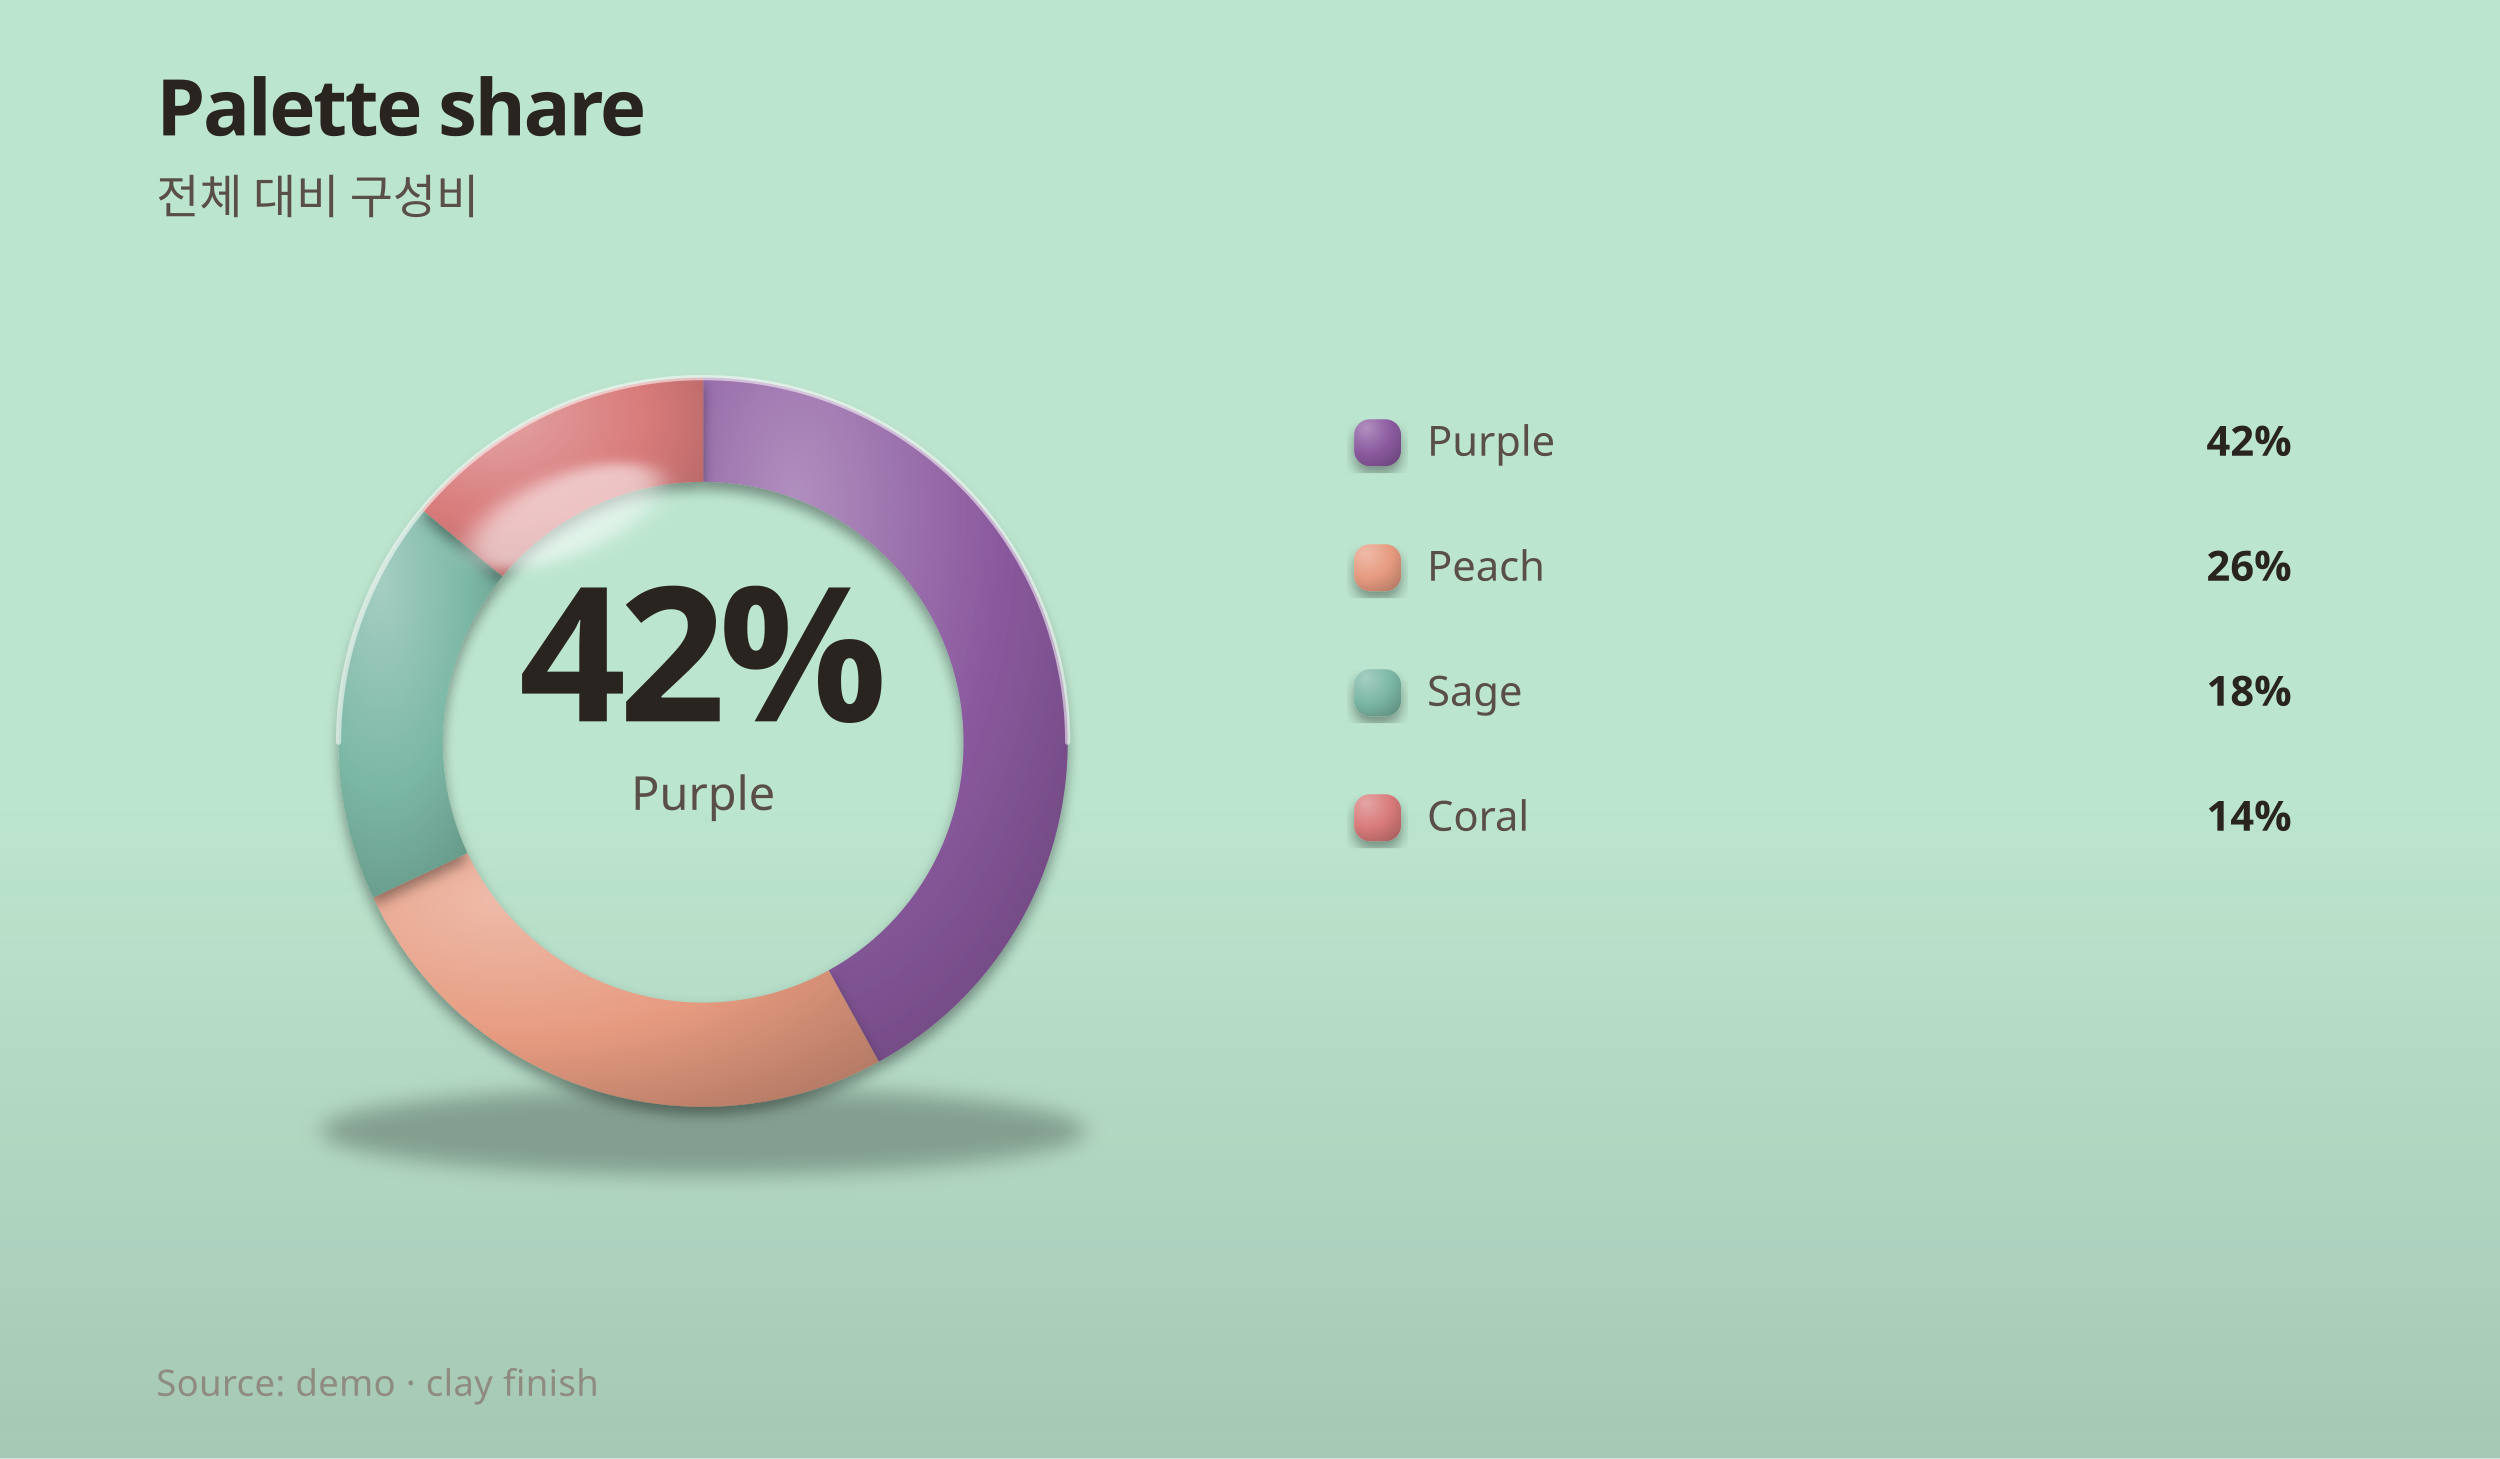
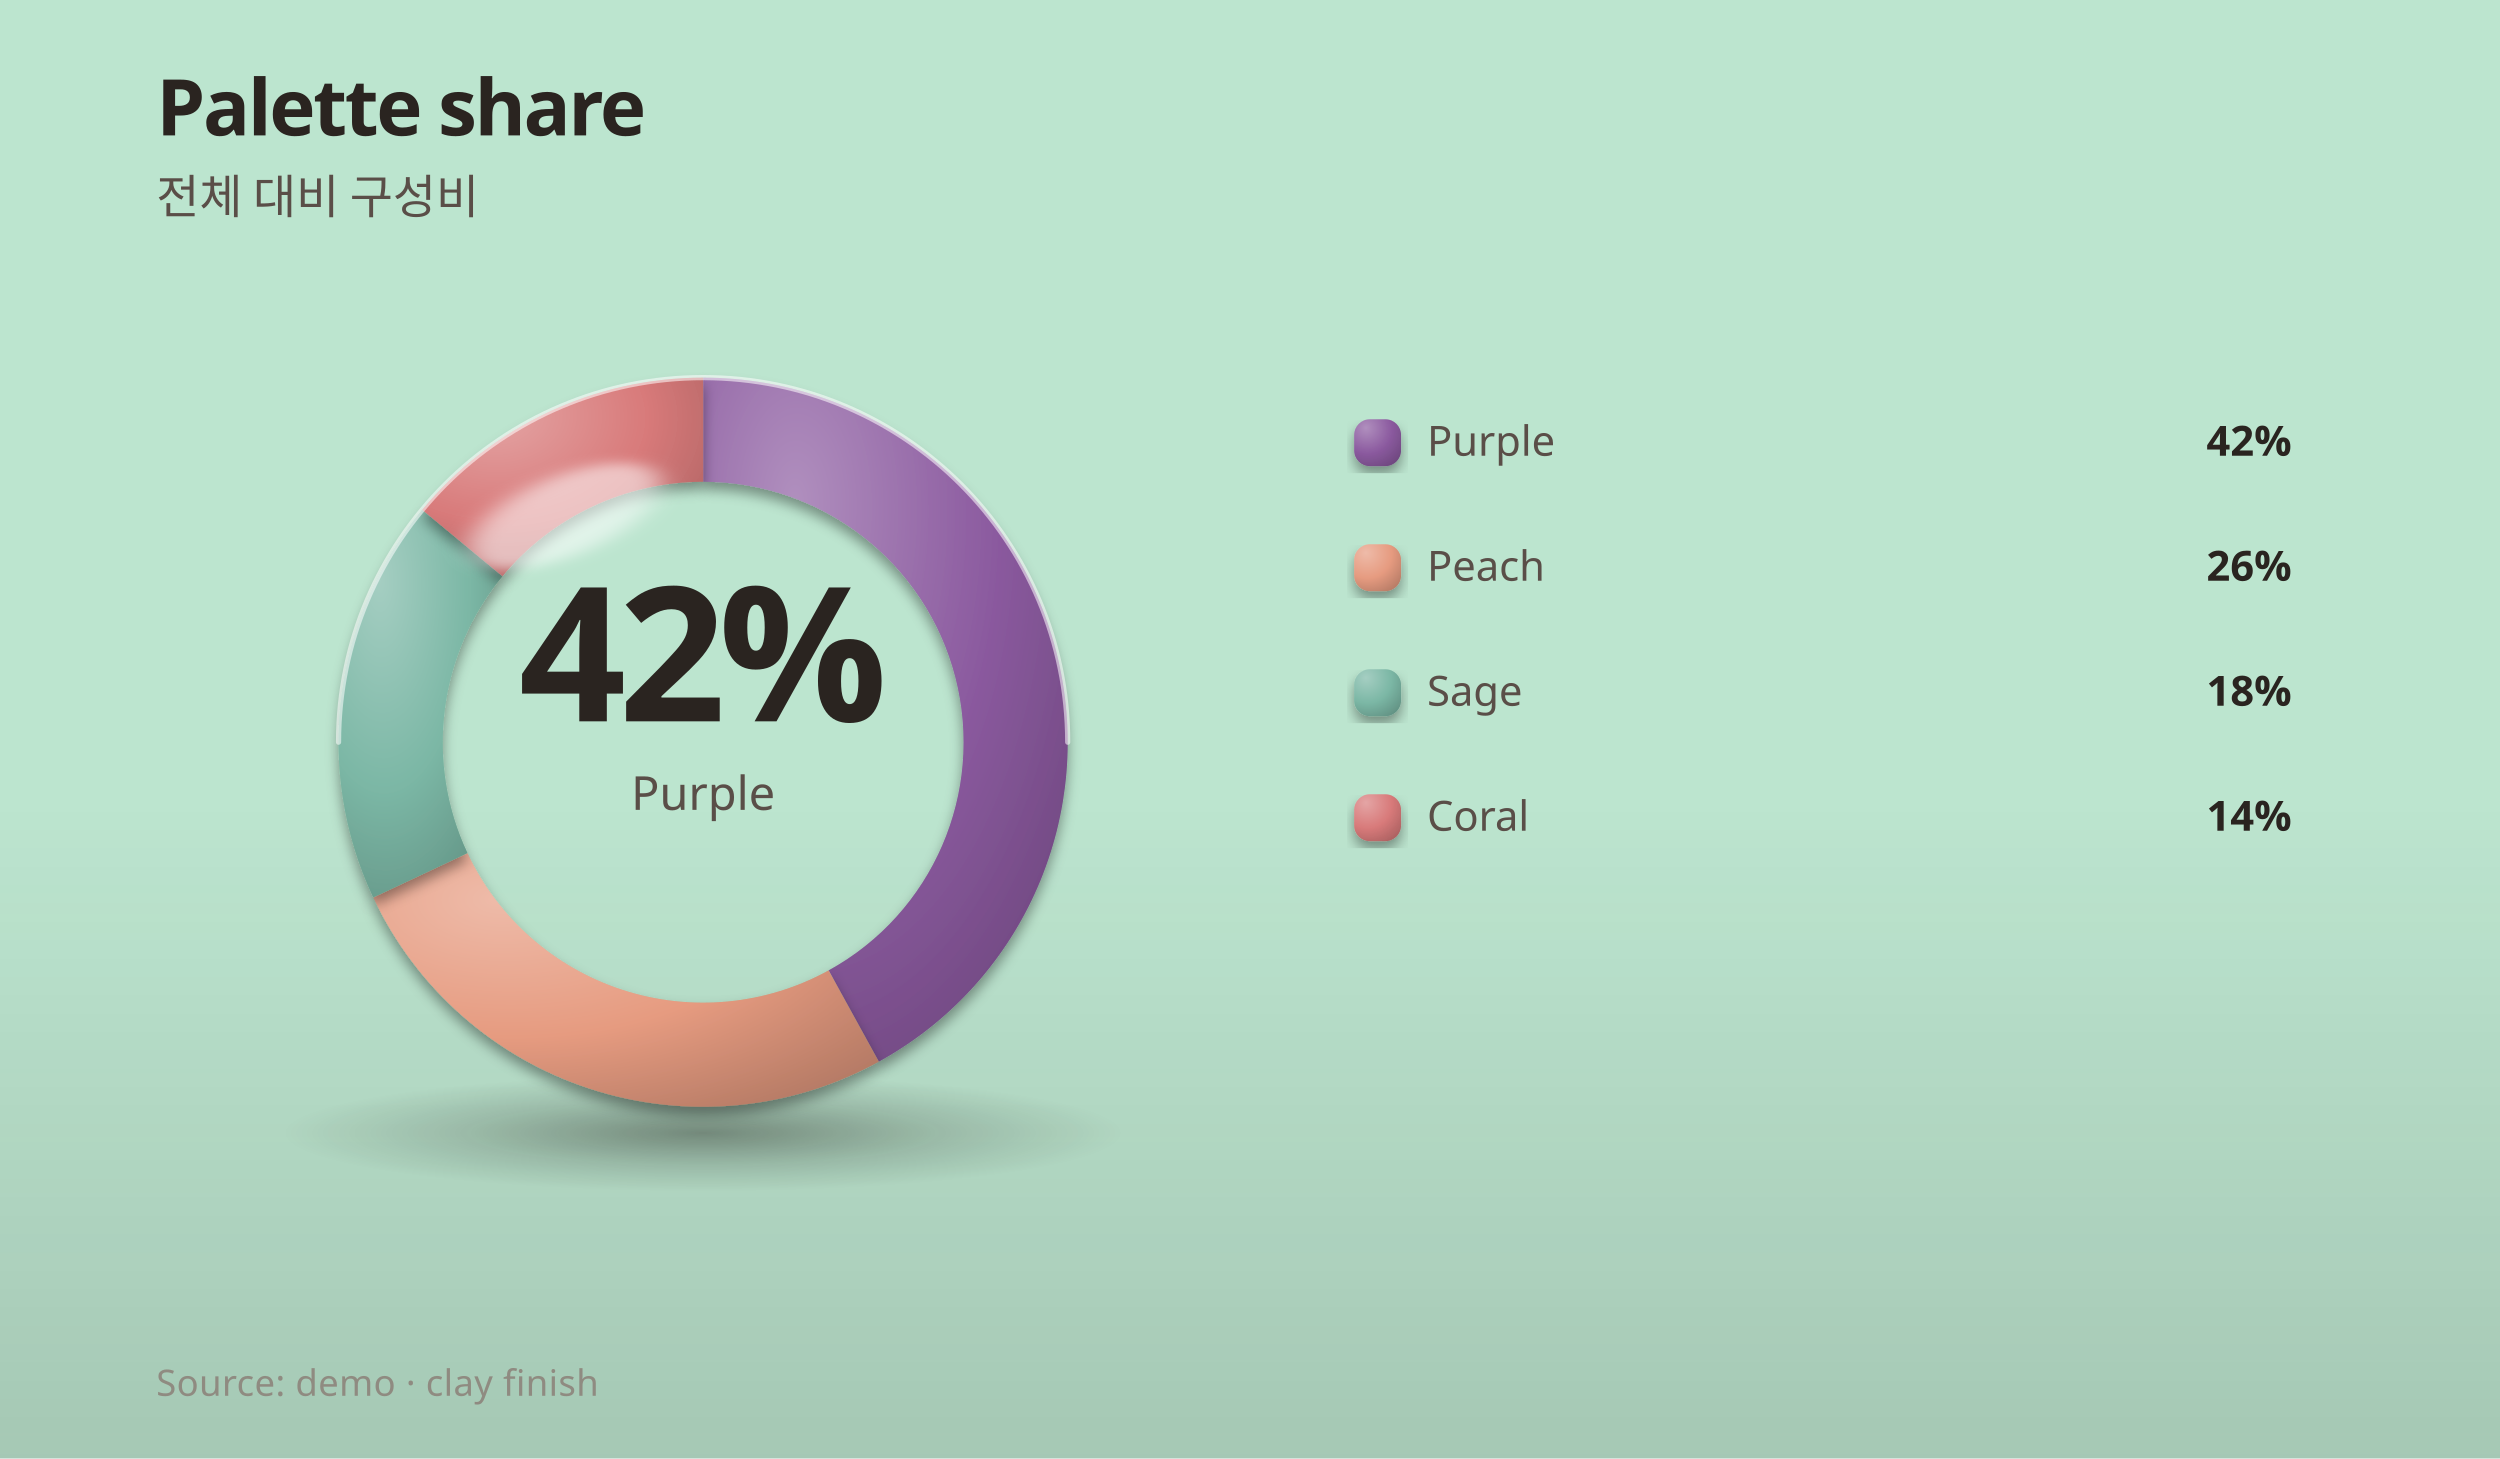
<svg xmlns="http://www.w3.org/2000/svg" width="960" height="560" viewBox="0 0 960 560" fill="none">
  <style>.cg-root .title{font:700 30px 'Space Grotesk', 'Pretendard', 'Apple SD Gothic Neo', sans-serif; fill:#2a2420; letter-spacing:-0.03em;}.cg-root .subtitle{font:500 18px 'Space Grotesk', 'Pretendard', 'Apple SD Gothic Neo', sans-serif; fill:#5a4e48;}.cg-root .label,.cg-root .axis,.cg-root .header,.cg-root .cell{font:500 16px 'Space Grotesk', 'Pretendard', 'Apple SD Gothic Neo', sans-serif; fill:#5a4e48;}.cg-root .value{font:700 16px 'Space Grotesk', 'Pretendard', 'Apple SD Gothic Neo', sans-serif; fill:#2a2420;}.cg-root .header{font-weight:700; fill:#2a2420;}.cg-root .tick{font:500 14px 'Space Grotesk', 'Pretendard', 'Apple SD Gothic Neo', sans-serif; fill:#8a7d75;}.cg-root .source{font:500 14px 'Space Grotesk', 'Pretendard', 'Apple SD Gothic Neo', sans-serif; fill:#8a7d75; letter-spacing:0.01em;}.cg-root .stat{font:800 72px 'Space Grotesk', 'Pretendard', 'Apple SD Gothic Neo', sans-serif; fill:#2a2420; letter-spacing:-0.04em;}</style>
  <defs>
    <filter id="cg-clay-shadow" x="-25%" y="-25%" width="150%" height="150%">
      <feGaussianBlur in="SourceAlpha" stdDeviation="5" />
      <feOffset dx="0" dy="6" />
      <feComponentTransfer>
        <feFuncA type="linear" slope="0.32" />
      </feComponentTransfer>
      <feMerge>
        <feMergeNode />
        <feMergeNode in="SourceGraphic" />
      </feMerge>
    </filter>
    <filter id="cg-clay-soft" x="-15%" y="-15%" width="130%" height="130%">
      <feGaussianBlur in="SourceAlpha" stdDeviation="2.5" />
      <feOffset dx="0" dy="3" />
      <feComponentTransfer>
        <feFuncA type="linear" slope="0.38" />
      </feComponentTransfer>
      <feMerge>
        <feMergeNode />
        <feMergeNode in="SourceGraphic" />
      </feMerge>
    </filter>
    <filter id="cg-clay-blur" x="-50%" y="-50%" width="200%" height="200%">
      <feGaussianBlur stdDeviation="4" />
    </filter>
    <filter id="cg-clay-blur-tight" x="-50%" y="-50%" width="200%" height="200%">
      <feGaussianBlur stdDeviation="2" />
    </filter>
    <linearGradient id="cg-clay-sheen" x1="0%" y1="0%" x2="0%" y2="100%">
      <stop offset="0%" stop-color="#ffffff" stop-opacity="0.55" />
      <stop offset="45%" stop-color="#ffffff" stop-opacity="0.0" />
    </linearGradient>
    <radialGradient id="cg-clay-glint" cx="50%" cy="50%" r="50%">
      <stop offset="0%" stop-color="#ffffff" stop-opacity="0.62" />
      <stop offset="55%" stop-color="#ffffff" stop-opacity="0.18" />
      <stop offset="100%" stop-color="#ffffff" stop-opacity="0.0" />
    </radialGradient>
-     <radialGradient id="cg-clay-top-sheen" cx="28%" cy="-5%" r="78%" fx="26%" fy="-10%">
-       <stop offset="0%" stop-color="#ffffff" stop-opacity="0.5" />
-       <stop offset="40%" stop-color="#ffffff" stop-opacity="0.12" />
+     <linearGradient id="cg-clay-top-sheen" x1="0%" y1="0%" x2="0%" y2="100%">
+       <stop offset="0%" stop-color="#ffffff" stop-opacity="0.48" />
+       <stop offset="30%" stop-color="#ffffff" stop-opacity="0.16" />
+       <stop offset="65%" stop-color="#ffffff" stop-opacity="0.02" />
      <stop offset="100%" stop-color="#ffffff" stop-opacity="0.0" />
+     </linearGradient>
+     <radialGradient id="cg-clay-ground-shadow" cx="50%" cy="50%" r="50%">
+       <stop offset="0%" stop-color="#0f0b08" stop-opacity="0.38" />
+       <stop offset="55%" stop-color="#0f0b08" stop-opacity="0.14" />
+       <stop offset="100%" stop-color="#0f0b08" stop-opacity="0.0" />
    </radialGradient>
    <linearGradient id="cg-clay-ao" x1="0%" y1="0%" x2="0%" y2="100%">
      <stop offset="0%" stop-color="#1a1512" stop-opacity="0" />
      <stop offset="100%" stop-color="#1a1512" stop-opacity="0.32" />
    </linearGradient>
    <linearGradient id="cg-clay-floor" x1="0%" y1="0%" x2="0%" y2="100%">
      <stop offset="0%" stop-color="#1a1512" stop-opacity="0" />
      <stop offset="100%" stop-color="#1a1512" stop-opacity="0.14" />
    </linearGradient>
    <radialGradient id="cg-clay-grad-8b5a9f" cx="30%" cy="22%" r="95%" fx="25%" fy="18%">
      <stop offset="0%" stop-color="#b08fbe" />
      <stop offset="55%" stop-color="#8b5a9f" />
      <stop offset="100%" stop-color="#6c467c" />
    </radialGradient>
    <linearGradient id="cg-clay-cyl-8b5a9f" x1="0%" y1="0%" x2="100%" y2="0%">
      <stop offset="0%" stop-color="#644172" />
      <stop offset="22%" stop-color="#b595c2" />
      <stop offset="52%" stop-color="#8b5a9f" />
      <stop offset="78%" stop-color="#7d518f" />
      <stop offset="100%" stop-color="#593a66" />
    </linearGradient>
    <linearGradient id="cg-clay-pipe-8b5a9f" x1="0%" y1="0%" x2="0%" y2="100%">
      <stop offset="0%" stop-color="#644172" />
      <stop offset="22%" stop-color="#b595c2" />
      <stop offset="52%" stop-color="#8b5a9f" />
      <stop offset="78%" stop-color="#7d518f" />
      <stop offset="100%" stop-color="#593a66" />
    </linearGradient>
    <radialGradient id="cg-clay-grad-d47a8e" cx="30%" cy="22%" r="95%" fx="25%" fy="18%">
      <stop offset="0%" stop-color="#e2a5b2" />
      <stop offset="55%" stop-color="#d47a8e" />
      <stop offset="100%" stop-color="#a55f6f" />
    </radialGradient>
    <linearGradient id="cg-clay-cyl-d47a8e" x1="0%" y1="0%" x2="100%" y2="0%">
      <stop offset="0%" stop-color="#995866" />
      <stop offset="22%" stop-color="#e3aab7" />
      <stop offset="52%" stop-color="#d47a8e" />
      <stop offset="78%" stop-color="#bf6e80" />
      <stop offset="100%" stop-color="#884e5b" />
    </linearGradient>
    <linearGradient id="cg-clay-pipe-d47a8e" x1="0%" y1="0%" x2="0%" y2="100%">
      <stop offset="0%" stop-color="#995866" />
      <stop offset="22%" stop-color="#e3aab7" />
      <stop offset="52%" stop-color="#d47a8e" />
      <stop offset="78%" stop-color="#bf6e80" />
      <stop offset="100%" stop-color="#884e5b" />
    </linearGradient>
    <radialGradient id="cg-clay-grad-b85a7a" cx="30%" cy="22%" r="95%" fx="25%" fy="18%">
      <stop offset="0%" stop-color="#cf8fa5" />
      <stop offset="55%" stop-color="#b85a7a" />
      <stop offset="100%" stop-color="#90465f" />
    </radialGradient>
    <linearGradient id="cg-clay-cyl-b85a7a" x1="0%" y1="0%" x2="100%" y2="0%">
      <stop offset="0%" stop-color="#844158" />
      <stop offset="22%" stop-color="#d295aa" />
      <stop offset="52%" stop-color="#b85a7a" />
      <stop offset="78%" stop-color="#a6516e" />
      <stop offset="100%" stop-color="#763a4e" />
    </linearGradient>
    <linearGradient id="cg-clay-pipe-b85a7a" x1="0%" y1="0%" x2="0%" y2="100%">
      <stop offset="0%" stop-color="#844158" />
      <stop offset="22%" stop-color="#d295aa" />
      <stop offset="52%" stop-color="#b85a7a" />
      <stop offset="78%" stop-color="#a6516e" />
      <stop offset="100%" stop-color="#763a4e" />
    </linearGradient>
    <radialGradient id="cg-clay-grad-6fa877" cx="30%" cy="22%" r="95%" fx="25%" fy="18%">
      <stop offset="0%" stop-color="#9dc4a3" />
      <stop offset="55%" stop-color="#6fa877" />
      <stop offset="100%" stop-color="#57835d" />
    </radialGradient>
    <linearGradient id="cg-clay-cyl-6fa877" x1="0%" y1="0%" x2="100%" y2="0%">
      <stop offset="0%" stop-color="#507956" />
      <stop offset="22%" stop-color="#a3c7a8" />
      <stop offset="52%" stop-color="#6fa877" />
      <stop offset="78%" stop-color="#64976b" />
      <stop offset="100%" stop-color="#476c4c" />
    </linearGradient>
    <linearGradient id="cg-clay-pipe-6fa877" x1="0%" y1="0%" x2="0%" y2="100%">
      <stop offset="0%" stop-color="#507956" />
      <stop offset="22%" stop-color="#a3c7a8" />
      <stop offset="52%" stop-color="#6fa877" />
      <stop offset="78%" stop-color="#64976b" />
      <stop offset="100%" stop-color="#476c4c" />
    </linearGradient>
    <radialGradient id="cg-clay-grad-d16a6a" cx="30%" cy="22%" r="95%" fx="25%" fy="18%">
      <stop offset="0%" stop-color="#e09a9a" />
      <stop offset="55%" stop-color="#d16a6a" />
      <stop offset="100%" stop-color="#a35353" />
    </radialGradient>
    <linearGradient id="cg-clay-cyl-d16a6a" x1="0%" y1="0%" x2="100%" y2="0%">
      <stop offset="0%" stop-color="#964c4c" />
      <stop offset="22%" stop-color="#e2a0a0" />
      <stop offset="52%" stop-color="#d16a6a" />
      <stop offset="78%" stop-color="#bc5f5f" />
      <stop offset="100%" stop-color="#864444" />
    </linearGradient>
    <linearGradient id="cg-clay-pipe-d16a6a" x1="0%" y1="0%" x2="0%" y2="100%">
      <stop offset="0%" stop-color="#964c4c" />
      <stop offset="22%" stop-color="#e2a0a0" />
      <stop offset="52%" stop-color="#d16a6a" />
      <stop offset="78%" stop-color="#bc5f5f" />
      <stop offset="100%" stop-color="#864444" />
    </linearGradient>
    <radialGradient id="cg-clay-grad-a89a92" cx="30%" cy="22%" r="95%" fx="25%" fy="18%">
      <stop offset="0%" stop-color="#c4bab5" />
      <stop offset="55%" stop-color="#a89a92" />
      <stop offset="100%" stop-color="#837872" />
    </radialGradient>
    <linearGradient id="cg-clay-cyl-a89a92" x1="0%" y1="0%" x2="100%" y2="0%">
      <stop offset="0%" stop-color="#796f69" />
      <stop offset="22%" stop-color="#c7beb9" />
      <stop offset="52%" stop-color="#a89a92" />
      <stop offset="78%" stop-color="#978b83" />
      <stop offset="100%" stop-color="#6c635d" />
    </linearGradient>
    <linearGradient id="cg-clay-pipe-a89a92" x1="0%" y1="0%" x2="0%" y2="100%">
      <stop offset="0%" stop-color="#796f69" />
      <stop offset="22%" stop-color="#c7beb9" />
      <stop offset="52%" stop-color="#a89a92" />
      <stop offset="78%" stop-color="#978b83" />
      <stop offset="100%" stop-color="#6c635d" />
    </linearGradient>
    <radialGradient id="cg-clay-grad-a4d4b8" cx="30%" cy="22%" r="95%" fx="25%" fy="18%">
      <stop offset="0%" stop-color="#c1e2cf" />
      <stop offset="55%" stop-color="#a4d4b8" />
      <stop offset="100%" stop-color="#80a590" />
    </radialGradient>
    <linearGradient id="cg-clay-cyl-a4d4b8" x1="0%" y1="0%" x2="100%" y2="0%">
      <stop offset="0%" stop-color="#769984" />
      <stop offset="22%" stop-color="#c5e3d2" />
      <stop offset="52%" stop-color="#a4d4b8" />
      <stop offset="78%" stop-color="#94bfa6" />
      <stop offset="100%" stop-color="#698876" />
    </linearGradient>
    <linearGradient id="cg-clay-pipe-a4d4b8" x1="0%" y1="0%" x2="0%" y2="100%">
      <stop offset="0%" stop-color="#769984" />
      <stop offset="22%" stop-color="#c5e3d2" />
      <stop offset="52%" stop-color="#a4d4b8" />
      <stop offset="78%" stop-color="#94bfa6" />
      <stop offset="100%" stop-color="#698876" />
    </linearGradient>
    <radialGradient id="cg-clay-grad-e69b80" cx="30%" cy="22%" r="95%" fx="25%" fy="18%">
      <stop offset="0%" stop-color="#eebba9" />
      <stop offset="55%" stop-color="#e69b80" />
      <stop offset="100%" stop-color="#b37964" />
    </radialGradient>
    <linearGradient id="cg-clay-cyl-e69b80" x1="0%" y1="0%" x2="100%" y2="0%">
      <stop offset="0%" stop-color="#a6705c" />
      <stop offset="22%" stop-color="#efbfae" />
      <stop offset="52%" stop-color="#e69b80" />
      <stop offset="78%" stop-color="#cf8c73" />
      <stop offset="100%" stop-color="#936352" />
    </linearGradient>
    <linearGradient id="cg-clay-pipe-e69b80" x1="0%" y1="0%" x2="0%" y2="100%">
      <stop offset="0%" stop-color="#a6705c" />
      <stop offset="22%" stop-color="#efbfae" />
      <stop offset="52%" stop-color="#e69b80" />
      <stop offset="78%" stop-color="#cf8c73" />
      <stop offset="100%" stop-color="#936352" />
    </linearGradient>
    <radialGradient id="cg-clay-grad-7bb7a5" cx="30%" cy="22%" r="95%" fx="25%" fy="18%">
      <stop offset="0%" stop-color="#a5cec2" />
      <stop offset="55%" stop-color="#7bb7a5" />
      <stop offset="100%" stop-color="#608f81" />
    </radialGradient>
    <linearGradient id="cg-clay-cyl-7bb7a5" x1="0%" y1="0%" x2="100%" y2="0%">
      <stop offset="0%" stop-color="#598477" />
      <stop offset="22%" stop-color="#abd1c5" />
      <stop offset="52%" stop-color="#7bb7a5" />
      <stop offset="78%" stop-color="#6fa594" />
      <stop offset="100%" stop-color="#4f756a" />
    </linearGradient>
    <linearGradient id="cg-clay-pipe-7bb7a5" x1="0%" y1="0%" x2="0%" y2="100%">
      <stop offset="0%" stop-color="#598477" />
      <stop offset="22%" stop-color="#abd1c5" />
      <stop offset="52%" stop-color="#7bb7a5" />
      <stop offset="78%" stop-color="#6fa594" />
      <stop offset="100%" stop-color="#4f756a" />
    </linearGradient>
    <radialGradient id="cg-clay-grad-d87a7a" cx="30%" cy="22%" r="95%" fx="25%" fy="18%">
      <stop offset="0%" stop-color="#e4a5a5" />
      <stop offset="55%" stop-color="#d87a7a" />
      <stop offset="100%" stop-color="#a85f5f" />
    </radialGradient>
    <linearGradient id="cg-clay-cyl-d87a7a" x1="0%" y1="0%" x2="100%" y2="0%">
      <stop offset="0%" stop-color="#9c5858" />
      <stop offset="22%" stop-color="#e6aaaa" />
      <stop offset="52%" stop-color="#d87a7a" />
      <stop offset="78%" stop-color="#c26e6e" />
      <stop offset="100%" stop-color="#8a4e4e" />
    </linearGradient>
    <linearGradient id="cg-clay-pipe-d87a7a" x1="0%" y1="0%" x2="0%" y2="100%">
      <stop offset="0%" stop-color="#9c5858" />
      <stop offset="22%" stop-color="#e6aaaa" />
      <stop offset="52%" stop-color="#d87a7a" />
      <stop offset="78%" stop-color="#c26e6e" />
      <stop offset="100%" stop-color="#8a4e4e" />
    </linearGradient>
    <radialGradient id="cg-clay-grad-f2c57c" cx="30%" cy="22%" r="95%" fx="25%" fy="18%">
      <stop offset="0%" stop-color="#f6d8a6" />
      <stop offset="55%" stop-color="#f2c57c" />
      <stop offset="100%" stop-color="#bd9a61" />
    </radialGradient>
    <linearGradient id="cg-clay-cyl-f2c57c" x1="0%" y1="0%" x2="100%" y2="0%">
      <stop offset="0%" stop-color="#ae8e59" />
      <stop offset="22%" stop-color="#f7daab" />
      <stop offset="52%" stop-color="#f2c57c" />
      <stop offset="78%" stop-color="#dab170" />
      <stop offset="100%" stop-color="#9b7e4f" />
    </linearGradient>
    <linearGradient id="cg-clay-pipe-f2c57c" x1="0%" y1="0%" x2="0%" y2="100%">
      <stop offset="0%" stop-color="#ae8e59" />
      <stop offset="22%" stop-color="#f7daab" />
      <stop offset="52%" stop-color="#f2c57c" />
      <stop offset="78%" stop-color="#dab170" />
      <stop offset="100%" stop-color="#9b7e4f" />
    </linearGradient>
    <radialGradient id="cg-clay-grad-a4c8e8" cx="30%" cy="22%" r="95%" fx="25%" fy="18%">
      <stop offset="0%" stop-color="#c1daef" />
      <stop offset="55%" stop-color="#a4c8e8" />
      <stop offset="100%" stop-color="#809cb5" />
    </radialGradient>
    <linearGradient id="cg-clay-cyl-a4c8e8" x1="0%" y1="0%" x2="100%" y2="0%">
      <stop offset="0%" stop-color="#7690a7" />
      <stop offset="22%" stop-color="#c5dcf0" />
      <stop offset="52%" stop-color="#a4c8e8" />
      <stop offset="78%" stop-color="#94b4d1" />
      <stop offset="100%" stop-color="#698094" />
    </linearGradient>
    <linearGradient id="cg-clay-pipe-a4c8e8" x1="0%" y1="0%" x2="0%" y2="100%">
      <stop offset="0%" stop-color="#7690a7" />
      <stop offset="22%" stop-color="#c5dcf0" />
      <stop offset="52%" stop-color="#a4c8e8" />
      <stop offset="78%" stop-color="#94b4d1" />
      <stop offset="100%" stop-color="#698094" />
    </linearGradient>
  </defs>
  <rect x="0" y="0" width="960" height="560" fill="#bce5cf" />
  <rect x="0" y="308" width="960" height="252" fill="url(#cg-clay-floor)" pointer-events="none" />
  <g class="cg-root">
    <text x="60" y="52" class="title" fill="#2a2420" style="fill:#2a2420 !important;">Palette share</text>
    <text x="60" y="82" class="subtitle" fill="#5a4e48" style="fill:#5a4e48 !important;">전체 대비 구성비</text>
    <circle cx="270" cy="285" r="120.0" stroke="#a4d4b8" stroke-width="40" fill="none" />
-     <ellipse cx="270.00" cy="434.24" rx="147.00" ry="16.80" fill="#0f0b08" fill-opacity="0.26" filter="url(#cg-clay-blur)" />
+     <ellipse cx="270.00" cy="435.08" rx="161.00" ry="22.40" fill="url(#cg-clay-ground-shadow)" pointer-events="none" />
    <path d="M 270.00 145.00 A 140.00 140.00 0 0 1 337.45 407.68 L 318.18 372.63 A 100.00 100.00 0 0 0 270.00 185.00 Z" fill="url(#cg-clay-grad-8b5a9f)" filter="url(#cg-clay-soft)" />
    <path d="M 337.45 407.68 A 140.00 140.00 0 0 1 143.32 344.61 L 179.52 327.58 A 100.00 100.00 0 0 0 318.18 372.63 Z" fill="url(#cg-clay-grad-e69b80)" filter="url(#cg-clay-soft)" />
    <path d="M 143.32 344.61 A 140.00 140.00 0 0 1 162.13 195.76 L 192.95 221.26 A 100.00 100.00 0 0 0 179.52 327.58 Z" fill="url(#cg-clay-grad-7bb7a5)" filter="url(#cg-clay-soft)" />
    <path d="M 162.13 195.76 A 140.00 140.00 0 0 1 270.00 145.00 L 270.00 185.00 A 100.00 100.00 0 0 0 192.95 221.26 Z" fill="url(#cg-clay-grad-d87a7a)" filter="url(#cg-clay-soft)" />
    <path d="M 130.00 285.00 A 140.00 140.00 0 0 1 410.00 285.00" fill="none" stroke="#ffffff" stroke-width="2" stroke-opacity="0.55" stroke-linecap="round" />
    <ellipse cx="216.80" cy="198.20" rx="39.20" ry="15.40" fill="#ffffff" fill-opacity="0.55" filter="url(#cg-clay-blur)" pointer-events="none" transform="rotate(-22 216.80 198.20)" />
    <text x="270" y="277" class="stat" text-anchor="middle" font-size="48" fill="#2a2420" style="fill:#2a2420 !important;">42%</text>
    <text x="270" y="311" class="subtitle" text-anchor="middle" fill="#5a4e48" style="fill:#5a4e48 !important;">Purple</text>
    <rect x="520" y="161" width="18" height="18" rx="6" fill="url(#cg-clay-grad-8b5a9f)" filter="url(#cg-clay-soft)" />
    <text x="548" y="175" class="label" fill="#5a4e48" style="fill:#5a4e48 !important;">Purple</text>
    <text x="880" y="175" class="value" text-anchor="end" fill="#2a2420" style="fill:#2a2420 !important;">42%</text>
    <rect x="520" y="209" width="18" height="18" rx="6" fill="url(#cg-clay-grad-e69b80)" filter="url(#cg-clay-soft)" />
    <text x="548" y="223" class="label" fill="#5a4e48" style="fill:#5a4e48 !important;">Peach</text>
    <text x="880" y="223" class="value" text-anchor="end" fill="#2a2420" style="fill:#2a2420 !important;">26%</text>
    <rect x="520" y="257" width="18" height="18" rx="6" fill="url(#cg-clay-grad-7bb7a5)" filter="url(#cg-clay-soft)" />
    <text x="548" y="271" class="label" fill="#5a4e48" style="fill:#5a4e48 !important;">Sage</text>
    <text x="880" y="271" class="value" text-anchor="end" fill="#2a2420" style="fill:#2a2420 !important;">18%</text>
    <rect x="520" y="305" width="18" height="18" rx="6" fill="url(#cg-clay-grad-d87a7a)" filter="url(#cg-clay-soft)" />
    <text x="548" y="319" class="label" fill="#5a4e48" style="fill:#5a4e48 !important;">Coral</text>
    <text x="880" y="319" class="value" text-anchor="end" fill="#2a2420" style="fill:#2a2420 !important;">14%</text>
    <text x="60" y="536" class="source" opacity="0.82" fill="#8a7d75" style="fill:#8a7d75 !important;">Source: demo · clay finish</text>
  </g>
</svg>
